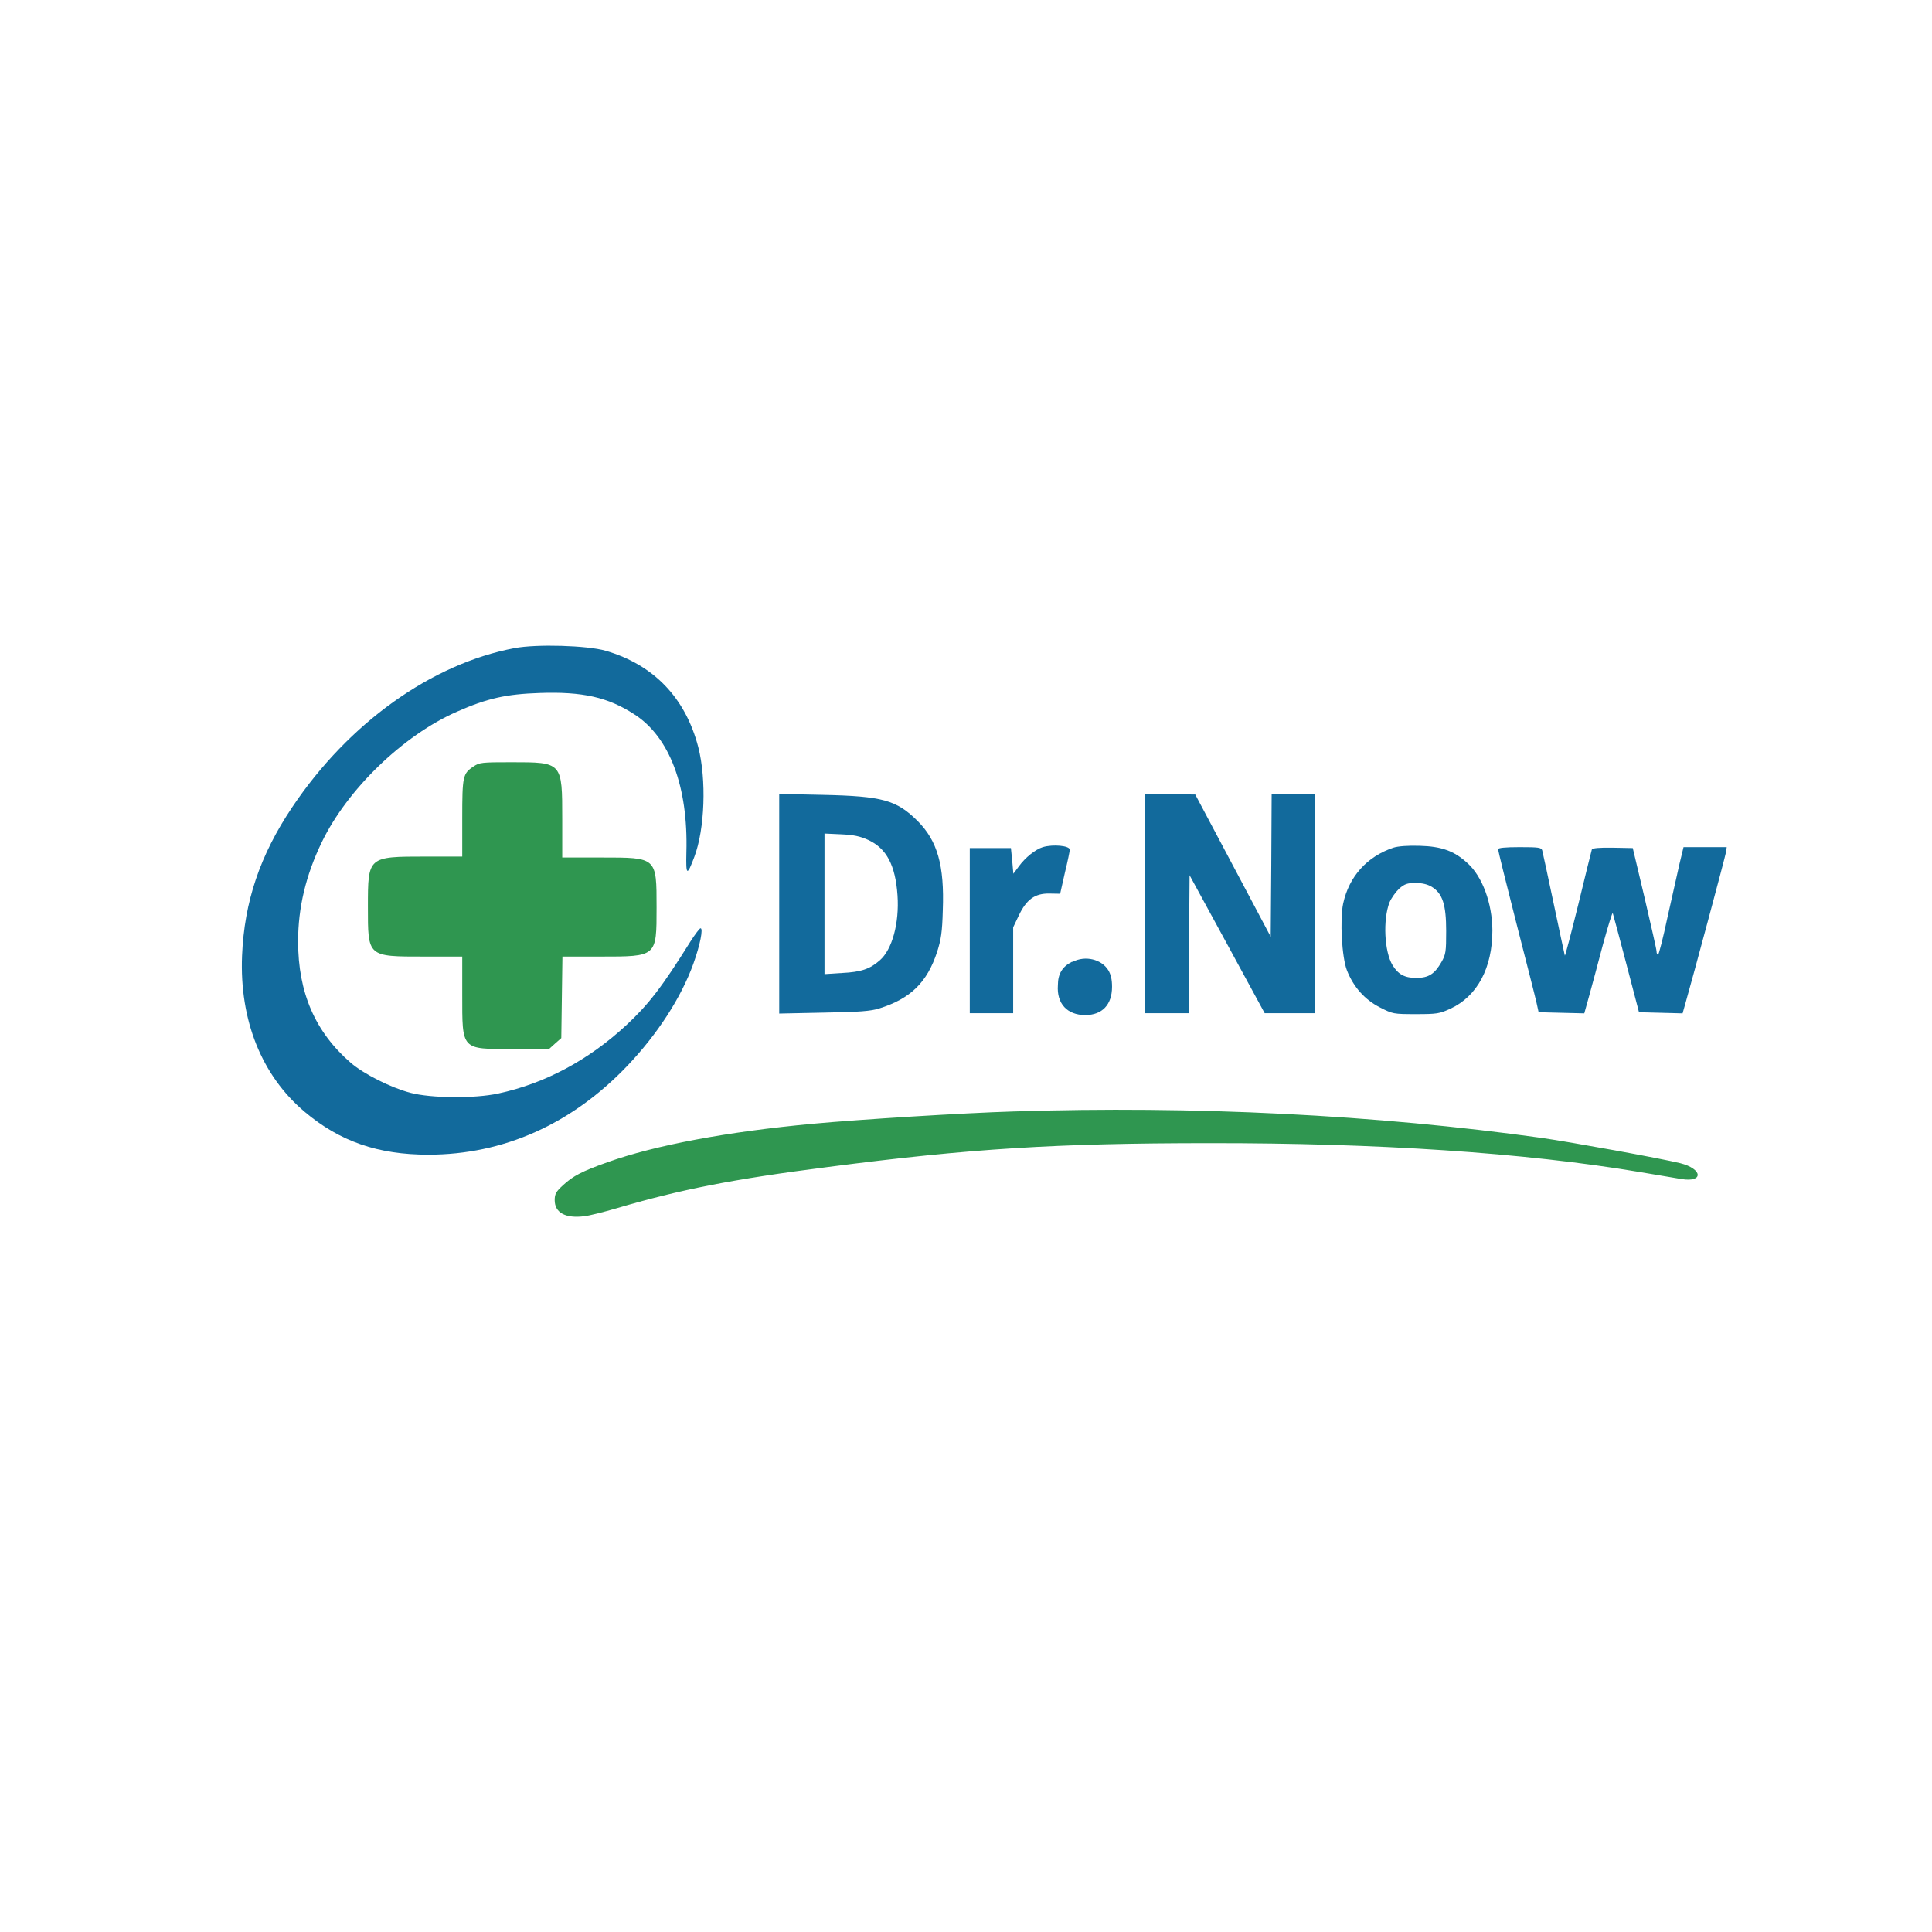
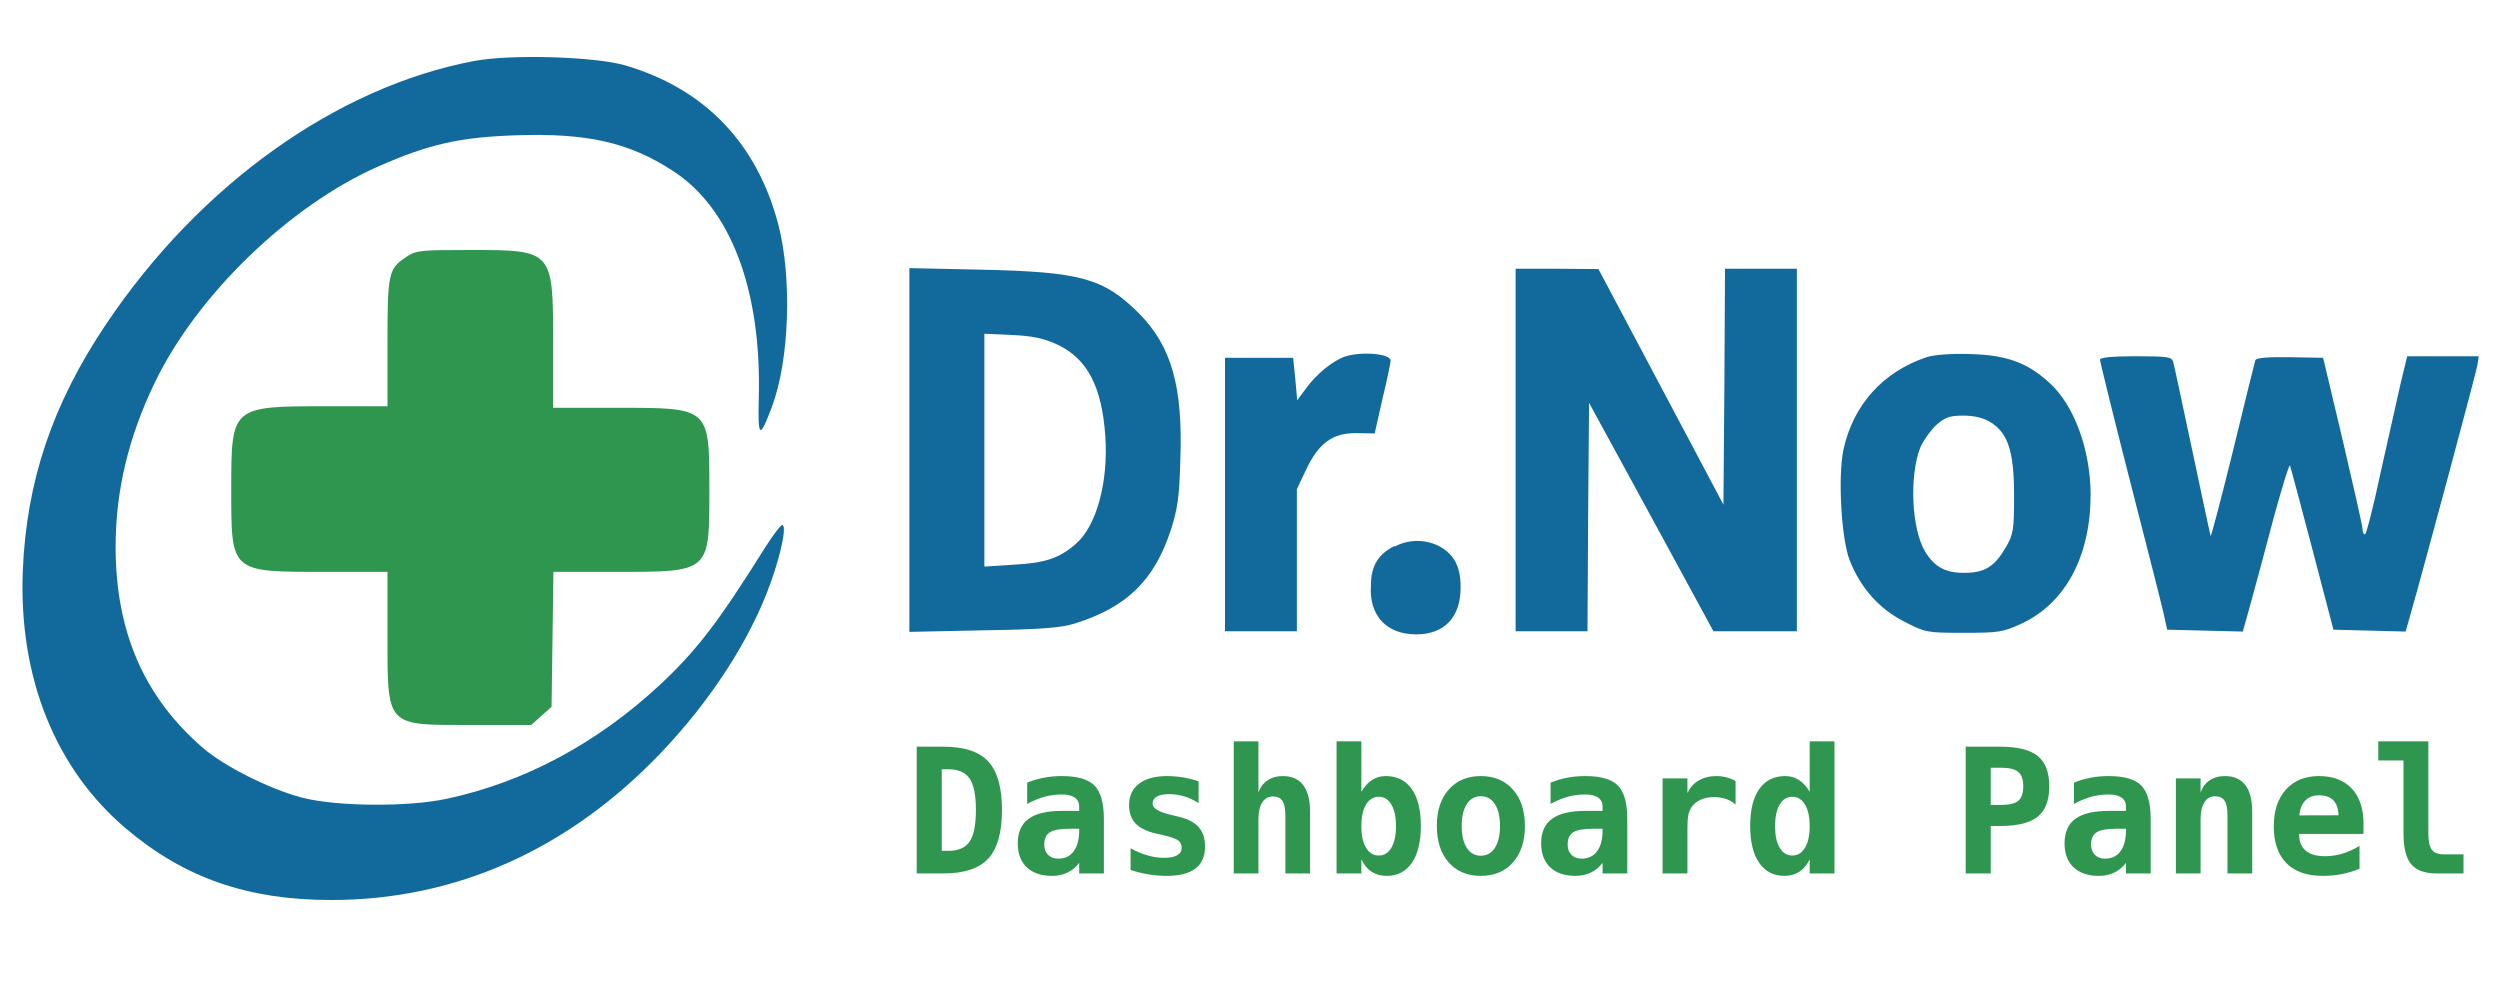
- <svg xmlns="http://www.w3.org/2000/svg" height="1024pt" preserveAspectRatio="xMidYMid meet" version="1.0" viewBox="0 0 1024 1024" width="1024pt">
-   <g stroke="none" transform="translate(0,1024) scale(0.1,-0.1)">
-     <path d="M2509 6177 c-56 -37 -59 -52 -59 -274 l0 -203 -195 0 c-305 0 -305 0 -305 -265 0 -268 -4 -265 300 -265 l200 0 0 -200 c0 -298 -7 -290 267 -290 l193 0 32 29 33 29 3 216 3 216 201 0 c300 0 298 -2 298 260 0 267 2 265 -292 265 l-208 0 0 203 c0 303 1 302 -268 302 -159 0 -171 -1 -203 -23z" fill="#2F9650" />
-     <path d="M5370 4349 c-265 -8 -812 -42 -1060 -65 -454 -42 -839 -114 -1090 -204 -135 -48 -182 -72 -236 -122 -37 -34 -44 -46 -44 -79 0 -67 58 -98 158 -85 26 3 102 22 167 41 339 100 616 155 1126 220 748 97 1208 126 2019 126 894 1 1671 -51 2275 -152 99 -17 201 -34 226 -38 120 -20 114 54 -6 84 -101 25 -581 112 -735 134 -876 122 -1840 171 -2800 140z" fill="#2F9650" />
-     <path d="M2728 6805 c-441 -83 -880 -397 -1179 -843 -171 -255 -254 -501 -266 -787 -14 -342 104 -636 332 -828 186 -157 389 -227 655 -227 398 0 759 161 1055 471 160 168 285 361 350 541 36 100 53 188 38 188 -5 0 -29 -32 -54 -71 -152 -243 -221 -332 -340 -443 -200 -185 -431 -309 -679 -362 -124 -27 -356 -25 -465 4 -105 28 -246 99 -316 159 -188 163 -279 371 -279 644 0 178 41 350 125 524 135 281 432 568 717 693 161 71 261 93 437 99 228 8 363 -22 503 -113 187 -120 286 -383 276 -732 -3 -124 3 -128 42 -24 56 148 65 410 21 582 -68 261 -235 436 -491 511 -98 28 -364 36 -482 14z" fill="#126A9C" />
-     <path d="M4130 5450 l0 -582 238 5 c187 3 248 8 292 22 166 52 254 138 307 300 21 66 27 105 30 220 9 238 -28 368 -134 474 -112 111 -186 131 -500 138 l-233 5 0 -582z m472 338 c97 -45 144 -134 155 -294 10 -146 -28 -287 -94 -344 -52 -46 -99 -62 -200 -67 l-93 -6 0 373 0 372 88 -4 c66 -3 100 -10 144 -30z" fill="#126A9C" />
-     <path d="M6070 5450 l0 -580 115 0 115 0 2 366 3 365 199 -365 199 -366 133 0 134 0 0 580 0 580 -115 0 -115 0 -2 -377 -3 -378 -80 151 c-44 83 -134 253 -200 377 l-120 226 -132 1 -133 0 0 -580z" fill="#126A9C" />
-     <path d="M5527 5750 c-39 -12 -93 -55 -127 -102 l-29 -39 -6 68 -7 68 -109 0 -109 0 0 -437 0 -438 115 0 115 0 0 228 0 227 29 61 c41 87 86 119 162 118 l58 -1 25 111 c15 61 26 116 26 122 0 22 -89 30 -143 14z" fill="#126A9C" />
-     <path d="M7385 5747 c-140 -47 -235 -153 -266 -296 -18 -86 -7 -285 20 -354 35 -89 95 -156 176 -197 67 -34 70 -35 189 -35 112 0 125 2 184 29 142 66 222 216 222 415 -1 143 -53 286 -133 357 -70 64 -137 88 -252 91 -63 2 -115 -2 -140 -10z m203 -207 c58 -35 77 -95 77 -235 0 -109 -2 -124 -25 -164 -36 -63 -68 -84 -132 -84 -61 -1 -97 18 -127 67 -44 72 -52 242 -16 334 10 23 33 55 51 72 29 25 43 30 87 30 35 0 63 -7 85 -20z" fill="#126A9C" />
-     <path d="M7940 5739 c0 -6 43 -181 96 -388 53 -207 102 -398 108 -426 l11 -50 121 -3 121 -3 26 93 c14 51 47 173 73 272 27 98 50 173 52 166 3 -8 35 -129 72 -269 l67 -256 116 -3 115 -3 15 53 c40 139 211 776 215 801 l4 27 -115 0 -114 0 -21 -87 c-11 -49 -40 -177 -64 -285 -23 -109 -46 -198 -50 -198 -5 0 -8 8 -8 18 0 9 -29 136 -63 282 l-63 265 -106 2 c-73 1 -108 -2 -111 -10 -2 -7 -35 -138 -72 -292 -38 -154 -70 -275 -71 -270 -2 6 -28 129 -59 275 -31 146 -58 273 -61 283 -5 15 -19 17 -120 17 -77 0 -114 -4 -114 -11z" fill="#126A9C" />
-     <path d="M5681 5142 c-50 -25 -74 -63 -74 -124 -7 -97 49 -158 145 -158 90 0 142 55 142 150 0 38 -6 65 -20 88 -36 58 -122 79 -189 44z" fill="#126A9C" />
+ <svg xmlns="http://www.w3.org/2000/svg" width="800" height="320" preserveAspectRatio="xMidYMid meet" version="1.0">
+   <g class="layer">
+     <g id="svg_13" transform="translate(-75 254) matrix(1 0 0 1 20 -51)" />
+     <g id="svg_20" transform="translate(1 0) translate(1 0) translate(1 0) translate(1 0) translate(0 1) translate(0 -1) translate(0 -1) translate(0 -1) translate(0 -1) translate(0 -1) translate(0 -1) translate(0 -1) translate(0 -1) translate(0 -1) translate(0 -1) translate(0 -1) translate(0 -1) translate(0 -1) translate(0 -1) translate(0 -1) translate(0 -1) translate(0 -1) translate(0 -1) translate(0 -1) translate(0 -1) translate(0 -1) translate(0 -1) translate(0 -1) translate(0 -1) translate(0 -1) translate(0 -1) translate(-125 -299)">
+       <path d="m250.9,406.3c-5.6,3.7 -5.9,5.2 -5.9,27.4l0,20.3l-19.5,0c-30.5,0 -30.5,0 -30.5,26.5c0,26.8 -0.4,26.5 30,26.5l20,0l0,20c0,29.8 -0.7,29 26.7,29l19.3,0l3.2,-2.9l3.3,-2.9l0.3,-21.6l0.3,-21.6l20.1,0c30,0 29.8,0.2 29.8,-26c0,-26.7 0.2,-26.5 -29.2,-26.5l-20.8,0l0,-20.3c0,-30.3 0.1,-30.2 -26.8,-30.2c-15.9,0 -17.1,0.1 -20.3,2.3z" fill="#2F9650" id="svg_2" />
+       <path d="m272.8,343.5c-44.1,8.3 -88,39.7 -117.9,84.3c-17.1,25.5 -25.4,50.1 -26.6,78.7c-1.4,34.2 10.4,63.6 33.2,82.8c18.6,15.7 38.9,22.7 65.5,22.7c39.8,0 75.9,-16.1 105.5,-47.1c16,-16.8 28.5,-36.1 35,-54.1c3.6,-10 5.3,-18.8 3.8,-18.8c-0.5,0 -2.9,3.2 -5.4,7.1c-15.2,24.3 -22.1,33.2 -34,44.3c-20,18.5 -43.1,30.9 -67.9,36.2c-12.4,2.7 -35.6,2.5 -46.5,-0.4c-10.5,-2.8 -24.6,-9.9 -31.6,-15.9c-18.8,-16.3 -27.9,-37.1 -27.9,-64.4c0,-17.8 4.1,-35 12.5,-52.4c13.5,-28.1 43.2,-56.8 71.7,-69.3c16.1,-7.1 26.1,-9.3 43.7,-9.9c22.8,-0.8 36.3,2.2 50.3,11.3c18.7,12 28.6,38.3 27.6,73.2c-0.3,12.4 0.3,12.8 4.2,2.4c5.6,-14.8 6.5,-41 2.1,-58.2c-6.8,-26.1 -23.5,-43.6 -49.1,-51.1c-9.8,-2.8 -36.4,-3.6 -48.2,-1.4z" fill="#126A9C" id="svg_4" />
+       <g id="svg_11" transform="translate(0 -1) matrix(1 0 0 1 -1 -10)">
+         <path d="m413,479l0,58.2l23.8,-0.5c18.7,-0.3 24.8,-0.8 29.2,-2.2c16.6,-5.2 25.4,-13.8 30.7,-30c2.1,-6.6 2.7,-10.5 3,-22c0.9,-23.8 -2.8,-36.8 -13.4,-47.4c-11.2,-11.1 -18.6,-13.1 -50,-13.8l-23.3,-0.5l0,58.2zm47.2,-33.8c9.7,4.5 14.4,13.4 15.5,29.4c1,14.6 -2.8,28.7 -9.4,34.4c-5.2,4.6 -9.9,6.2 -20,6.7l-9.3,0.6l0,-37.3l0,-37.2l8.8,0.4c6.6,0.3 10,1 14.4,3z" fill="#126A9C" id="svg_5" />
+         <path d="m607,479l0,58l11.5,0l11.5,0l0.2,-36.6l0.3,-36.5l19.9,36.5l19.9,36.6l13.3,0l13.4,0l0,-58l0,-58l-11.5,0l-11.5,0l-0.2,37.7l-0.3,37.8l-8,-15.1c-4.4,-8.3 -13.4,-25.3 -20,-37.7l-12,-22.6l-13.2,-0.1l-13.3,0l0,58z" fill="#126A9C" id="svg_6" />
+         <path d="m552.7,449c-3.9,1.2 -9.3,5.5 -12.7,10.2l-2.9,3.9l-0.6,-6.8l-0.7,-6.8l-10.9,0l-10.9,0l0,43.7l0,43.8l11.5,0l11.5,0l0,-22.8l0,-22.7l2.9,-6.1c4.1,-8.7 8.6,-11.9 16.2,-11.8l5.8,0.1l2.5,-11.1c1.5,-6.1 2.6,-11.6 2.6,-12.2c0,-2.2 -8.9,-3 -14.3,-1.4z" fill="#126A9C" id="svg_7" />
+         <path d="m738.5,449.3c-14,4.7 -23.5,15.3 -26.6,29.6c-1.8,8.6 -0.7,28.5 2,35.4c3.5,8.9 9.5,15.6 17.6,19.7c6.7,3.4 7,3.5 18.9,3.5c11.2,0 12.5,-0.2 18.4,-2.9c14.2,-6.6 22.2,-21.6 22.2,-41.5c-0.1,-14.3 -5.3,-28.6 -13.3,-35.7c-7,-6.4 -13.7,-8.8 -25.2,-9.1c-6.3,-0.2 -11.5,0.2 -14,1zm20.3,20.7c5.8,3.5 7.7,9.5 7.7,23.5c0,10.9 -0.2,12.4 -2.5,16.4c-3.6,6.3 -6.8,8.4 -13.2,8.4c-6.1,0.1 -9.7,-1.8 -12.7,-6.7c-4.4,-7.2 -5.2,-24.2 -1.6,-33.4c1,-2.3 3.3,-5.5 5.1,-7.2c2.9,-2.5 4.3,-3 8.7,-3c3.5,0 6.3,0.7 8.5,2z" fill="#126A9C" id="svg_8" />
+         <path d="m794,450.1c0,0.6 4.3,18.1 9.6,38.8c5.3,20.7 10.2,39.8 10.8,42.6l1.1,5l12.1,0.3l12.1,0.3l2.6,-9.3c1.4,-5.1 4.7,-17.3 7.3,-27.2c2.7,-9.8 5,-17.3 5.2,-16.6c0.3,0.8 3.5,12.9 7.2,26.9l6.7,25.6l11.6,0.3l11.5,0.3l1.5,-5.3c4,-13.9 21.1,-77.6 21.5,-80.1l0.4,-2.7l-11.5,0l-11.4,0l-2.1,8.7c-1.1,4.9 -4,17.7 -6.4,28.5c-2.3,10.9 -4.6,19.8 -5,19.8c-0.5,0 -0.8,-0.8 -0.8,-1.8c0,-0.9 -2.9,-13.6 -6.3,-28.2l-6.3,-26.5l-10.6,-0.2c-7.3,-0.1 -10.8,0.2 -11.1,1c-0.2,0.7 -3.5,13.8 -7.2,29.2c-3.8,15.4 -7,27.5 -7.1,27c-0.2,-0.6 -2.8,-12.9 -5.9,-27.5c-3.1,-14.6 -5.8,-27.3 -6.1,-28.3c-0.5,-1.5 -1.9,-1.7 -12,-1.7c-7.7,0 -11.4,0.4 -11.4,1.1z" fill="#126A9C" id="svg_9" />
+         <path d="m568.1,509.8c-5,2.5 -7.4,6.3 -7.4,12.4c-0.7,9.7 4.9,15.8 14.5,15.8c9,0 14.2,-5.5 14.2,-15c0,-3.8 -0.6,-6.5 -2,-8.8c-3.6,-5.8 -12.2,-7.9 -18.9,-4.4l-0.4,0z" fill="#126A9C" id="svg_10" />
+       </g>
+       <text fill="#2F9650" font-family="Monospace" font-size="55.64" font-weight="bold" id="svg_12" letter-spacing="0" stroke-width="0" text-anchor="middle" textLength="0" word-spacing="0" x="661.87" xml:space="preserve" y="603.5">Dashboard Panel</text>
+     </g>
  </g>
</svg>
